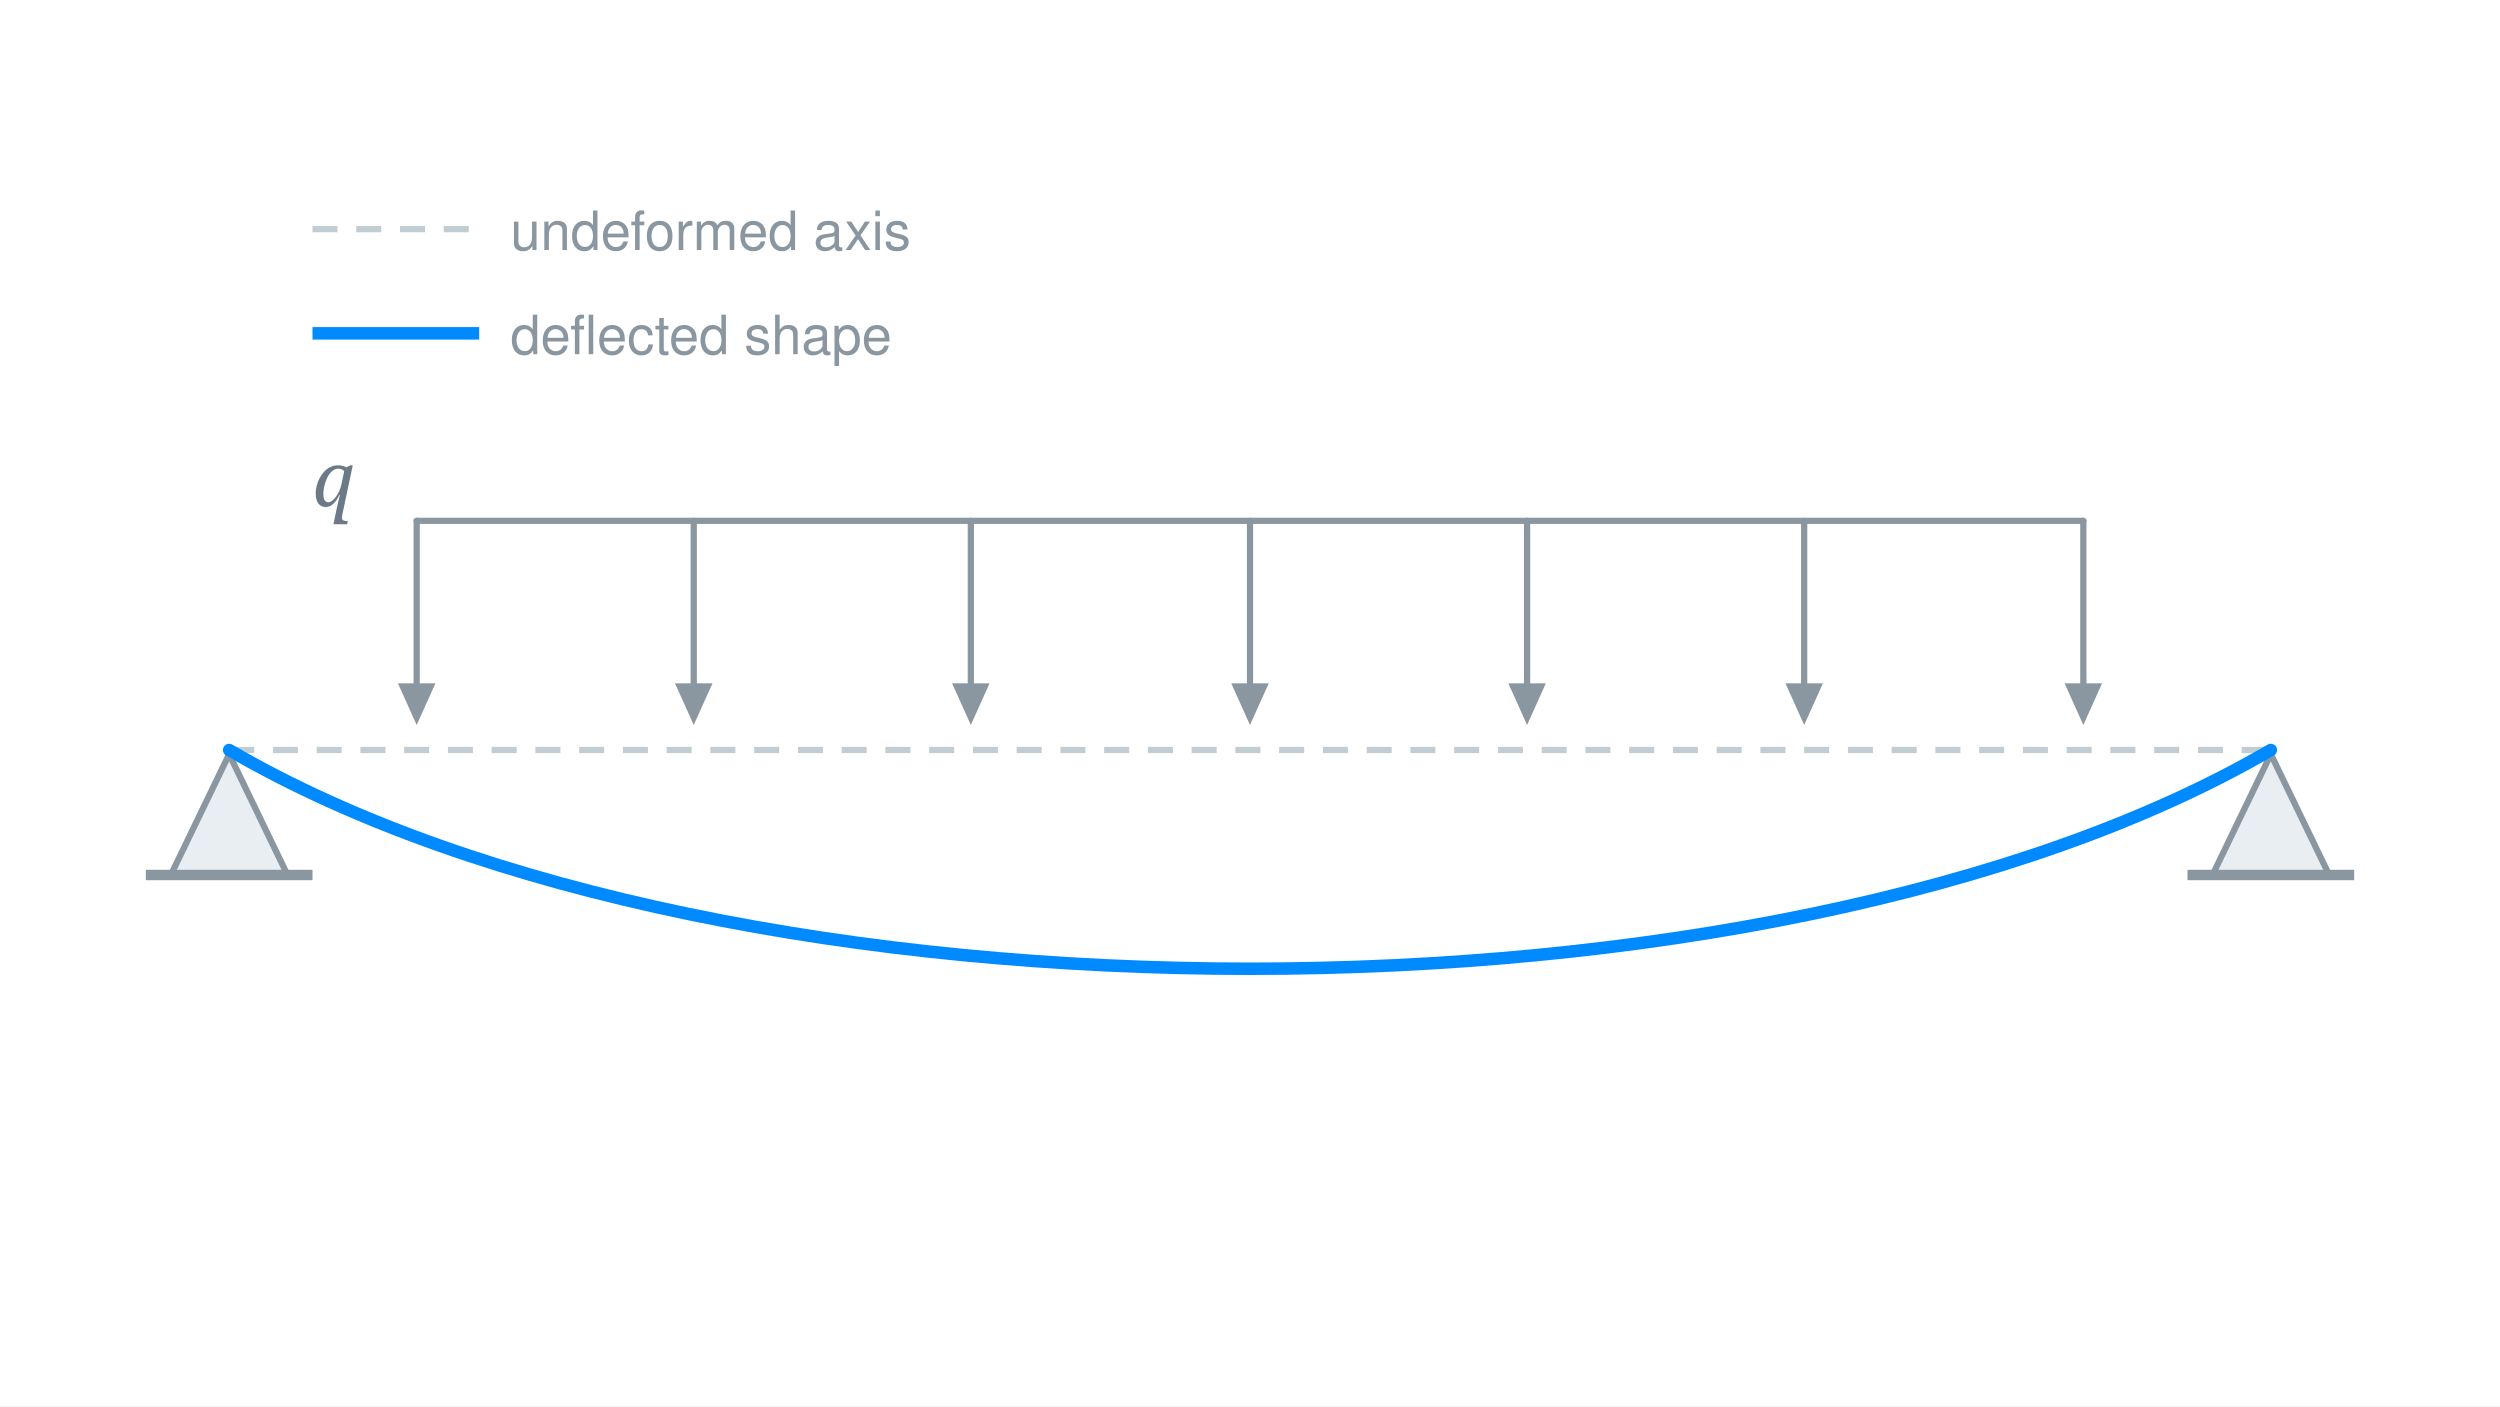
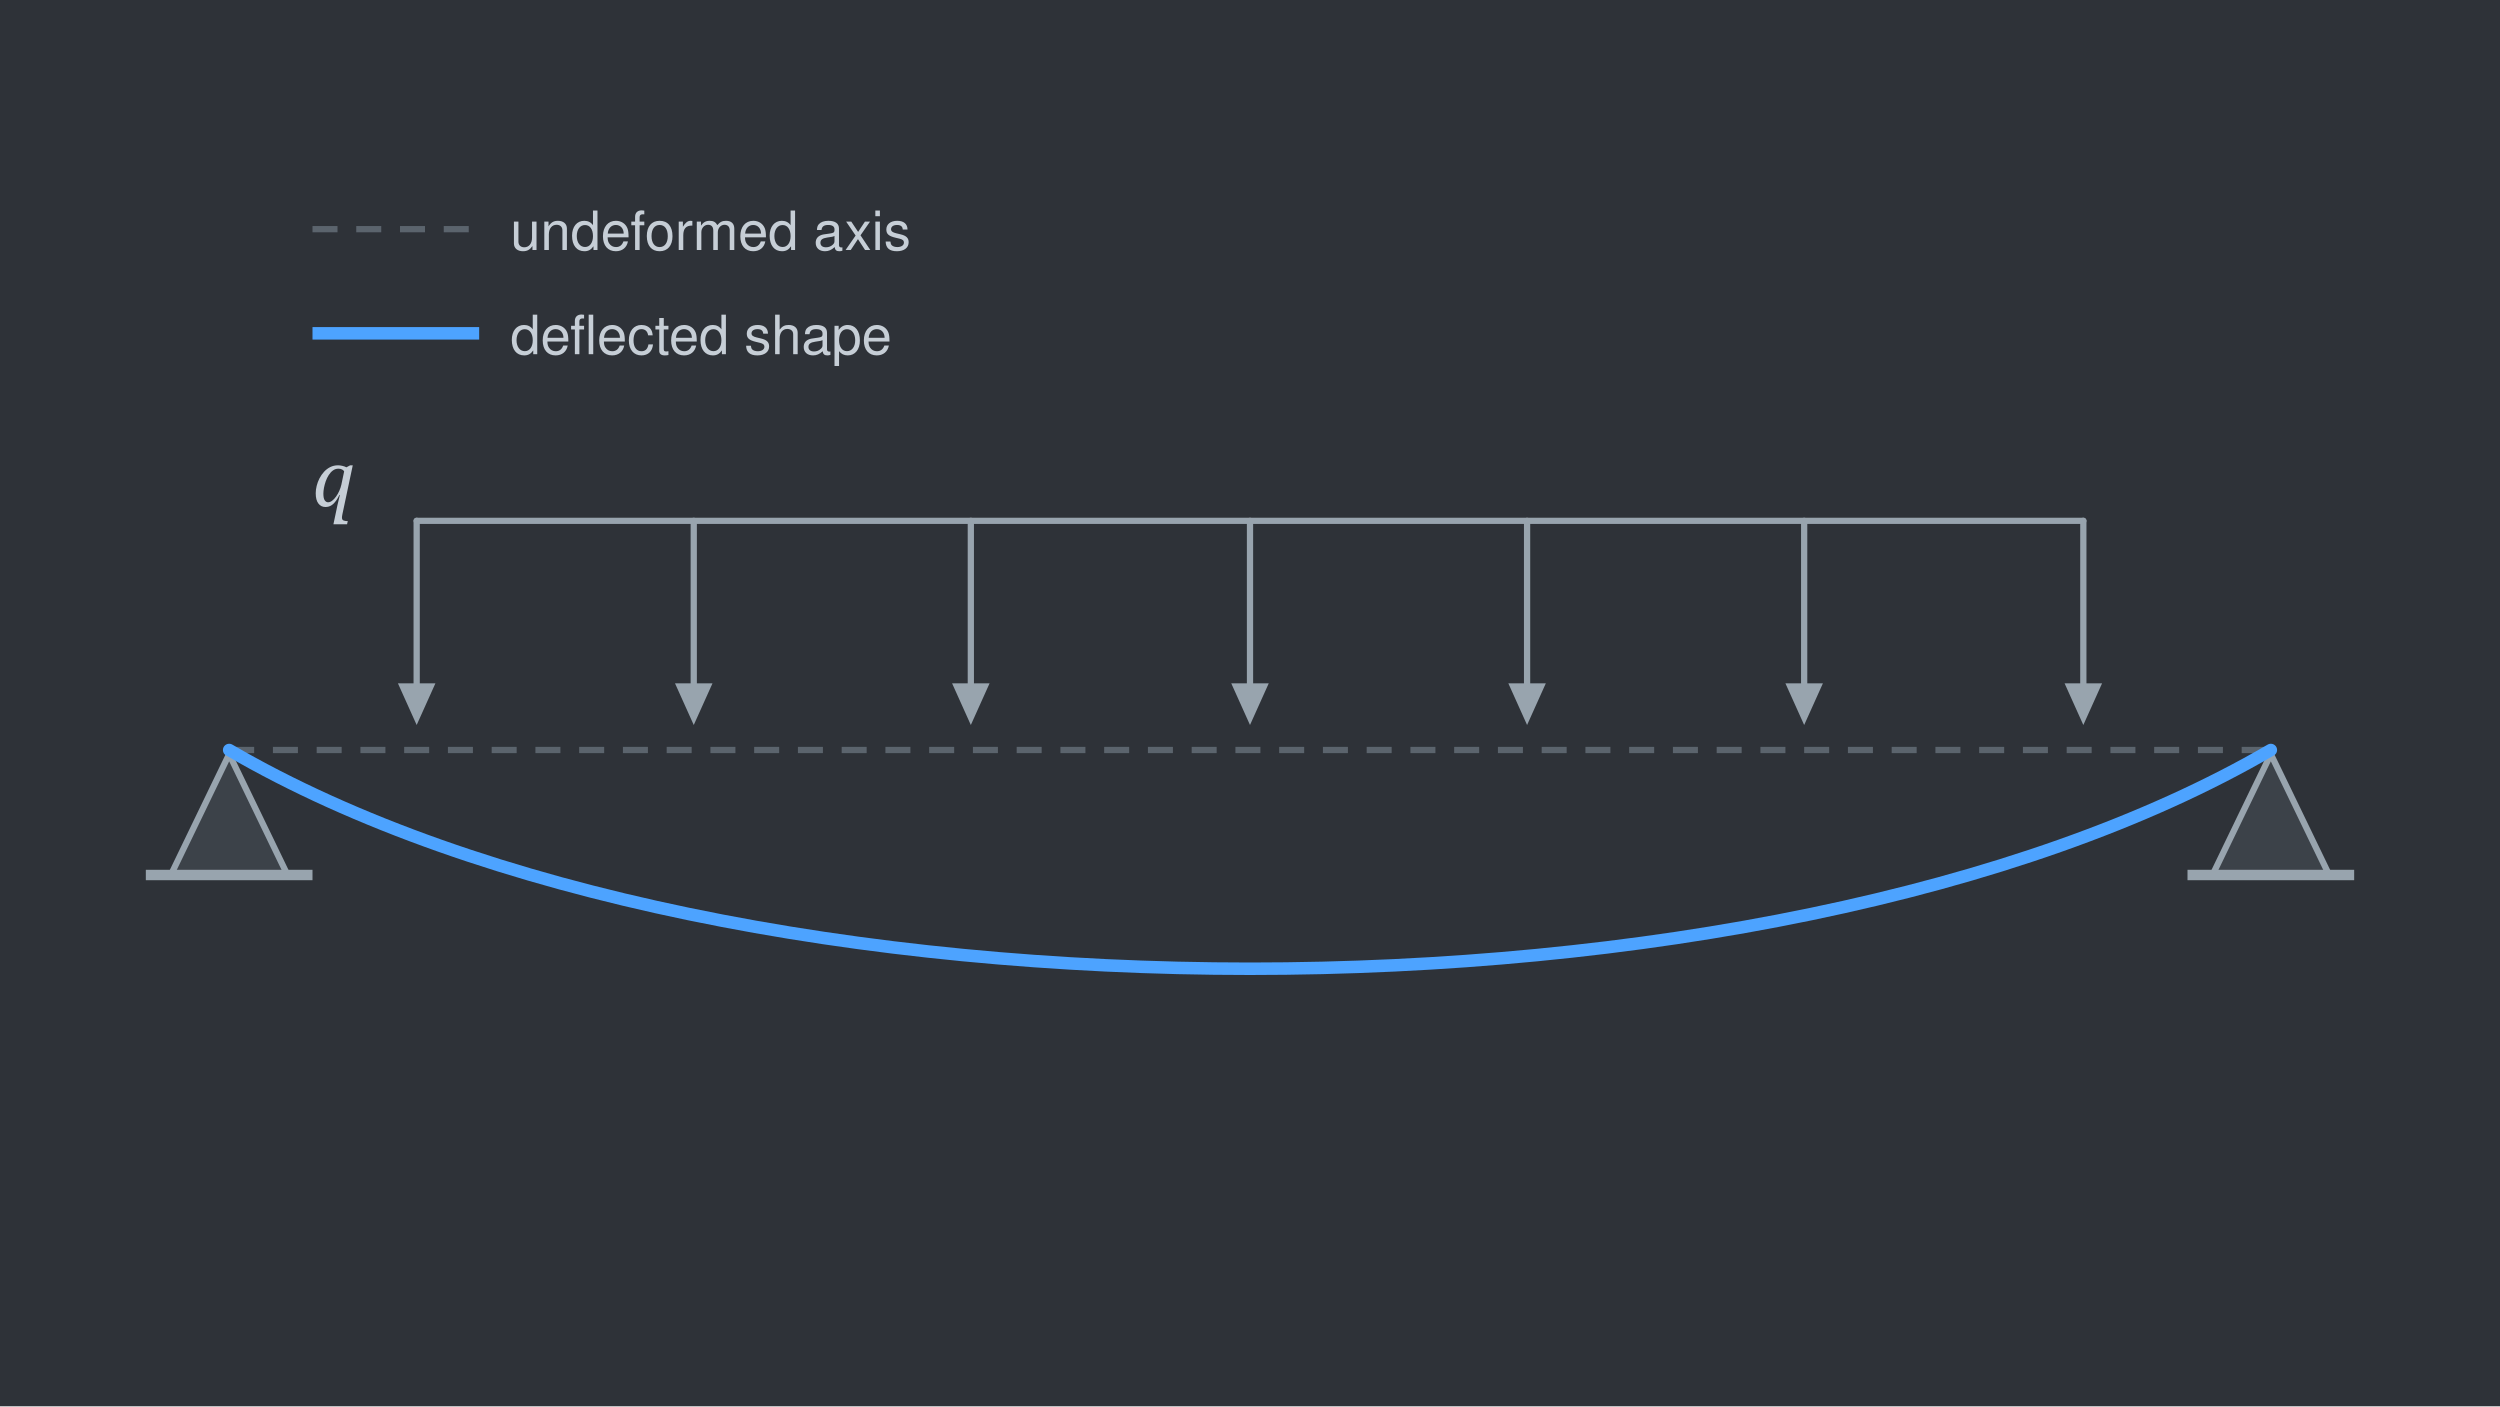
<svg xmlns="http://www.w3.org/2000/svg" viewBox="0 0 1200 675" width="1200" height="675" role="img" aria-label="Simply supported beam under a distributed load, with the undeformed axis and the deflected shape">
-   <rect width="1200" height="675" fill="#ffffff" />
-   <g stroke="#8a97a1" stroke-width="3" fill="none" stroke-linecap="round">
+   <rect width="1200" height="675" fill="#2e3238" />
+   <g stroke="#98a4ae" stroke-width="3" fill="none" stroke-linecap="round">
    <path d="M200 250 H1000" />
    <line x1="200" y1="250" x2="200" y2="336" />
-     <polygon points="191,328 209,328 200,348" fill="#8a97a1" stroke="none" />
+     <polygon points="191,328 209,328 200,348" fill="#98a4ae" stroke="none" />
    <line x1="333" y1="250" x2="333" y2="336" />
-     <polygon points="324,328 342,328 333,348" fill="#8a97a1" stroke="none" />
+     <polygon points="324,328 342,328 333,348" fill="#98a4ae" stroke="none" />
    <line x1="466" y1="250" x2="466" y2="336" />
-     <polygon points="457,328 475,328 466,348" fill="#8a97a1" stroke="none" />
+     <polygon points="457,328 475,328 466,348" fill="#98a4ae" stroke="none" />
    <line x1="600" y1="250" x2="600" y2="336" />
-     <polygon points="591,328 609,328 600,348" fill="#8a97a1" stroke="none" />
+     <polygon points="591,328 609,328 600,348" fill="#98a4ae" stroke="none" />
    <line x1="733" y1="250" x2="733" y2="336" />
-     <polygon points="724,328 742,328 733,348" fill="#8a97a1" stroke="none" />
+     <polygon points="724,328 742,328 733,348" fill="#98a4ae" stroke="none" />
    <line x1="866" y1="250" x2="866" y2="336" />
-     <polygon points="857,328 875,328 866,348" fill="#8a97a1" stroke="none" />
+     <polygon points="857,328 875,328 866,348" fill="#98a4ae" stroke="none" />
    <line x1="1000" y1="250" x2="1000" y2="336" />
-     <polygon points="991,328 1009,328 1000,348" fill="#8a97a1" stroke="none" />
+     <polygon points="991,328 1009,328 1000,348" fill="#98a4ae" stroke="none" />
  </g>
-   <text x="150" y="243" font-family="Georgia, serif" font-style="italic" font-size="36" fill="#6b7a86">q</text>
-   <g stroke="#8a97a1" stroke-width="3" fill="#e8eef2">
+   <text x="150" y="243" font-family="Georgia, serif" font-style="italic" font-size="36" fill="#c6ced6">q</text>
+   <g stroke="#98a4ae" stroke-width="3" fill="#3c4249">
    <polygon points="82,420 138,420 110,362" />
    <polygon points="1062,420 1118,420 1090,362" />
    <line x1="70" y1="420" x2="150" y2="420" stroke-width="5" />
    <line x1="1050" y1="420" x2="1130" y2="420" stroke-width="5" />
  </g>
-   <line x1="110" y1="360" x2="1090" y2="360" stroke="#c2ccd3" stroke-width="3" stroke-dasharray="12 9" />
-   <path d="M110 360 C 350 500, 850 500, 1090 360" fill="none" stroke="#008aff" stroke-width="6" stroke-linecap="round" />
-   <line x1="150" y1="110" x2="230" y2="110" stroke="#c2ccd3" stroke-width="3" stroke-dasharray="12 9" />
-   <text x="245" y="120" font-family="Segoe UI, Helvetica, Arial, sans-serif" font-size="26" fill="#8a97a1">undeformed axis</text>
-   <line x1="150" y1="160" x2="230" y2="160" stroke="#008aff" stroke-width="6" />
-   <text x="245" y="170" font-family="Segoe UI, Helvetica, Arial, sans-serif" font-size="26" fill="#8a97a1">deflected shape</text>
+   <line x1="110" y1="360" x2="1090" y2="360" stroke="#5b646d" stroke-width="3" stroke-dasharray="12 9" />
+   <path d="M110 360 C 350 500, 850 500, 1090 360" fill="none" stroke="#4da3ff" stroke-width="6" stroke-linecap="round" />
+   <line x1="150" y1="110" x2="230" y2="110" stroke="#5b646d" stroke-width="3" stroke-dasharray="12 9" />
+   <text x="245" y="120" font-family="Segoe UI, Helvetica, Arial, sans-serif" font-size="26" fill="#c6ced6">undeformed axis</text>
+   <line x1="150" y1="160" x2="230" y2="160" stroke="#4da3ff" stroke-width="6" />
+   <text x="245" y="170" font-family="Segoe UI, Helvetica, Arial, sans-serif" font-size="26" fill="#c6ced6">deflected shape</text>
</svg>
